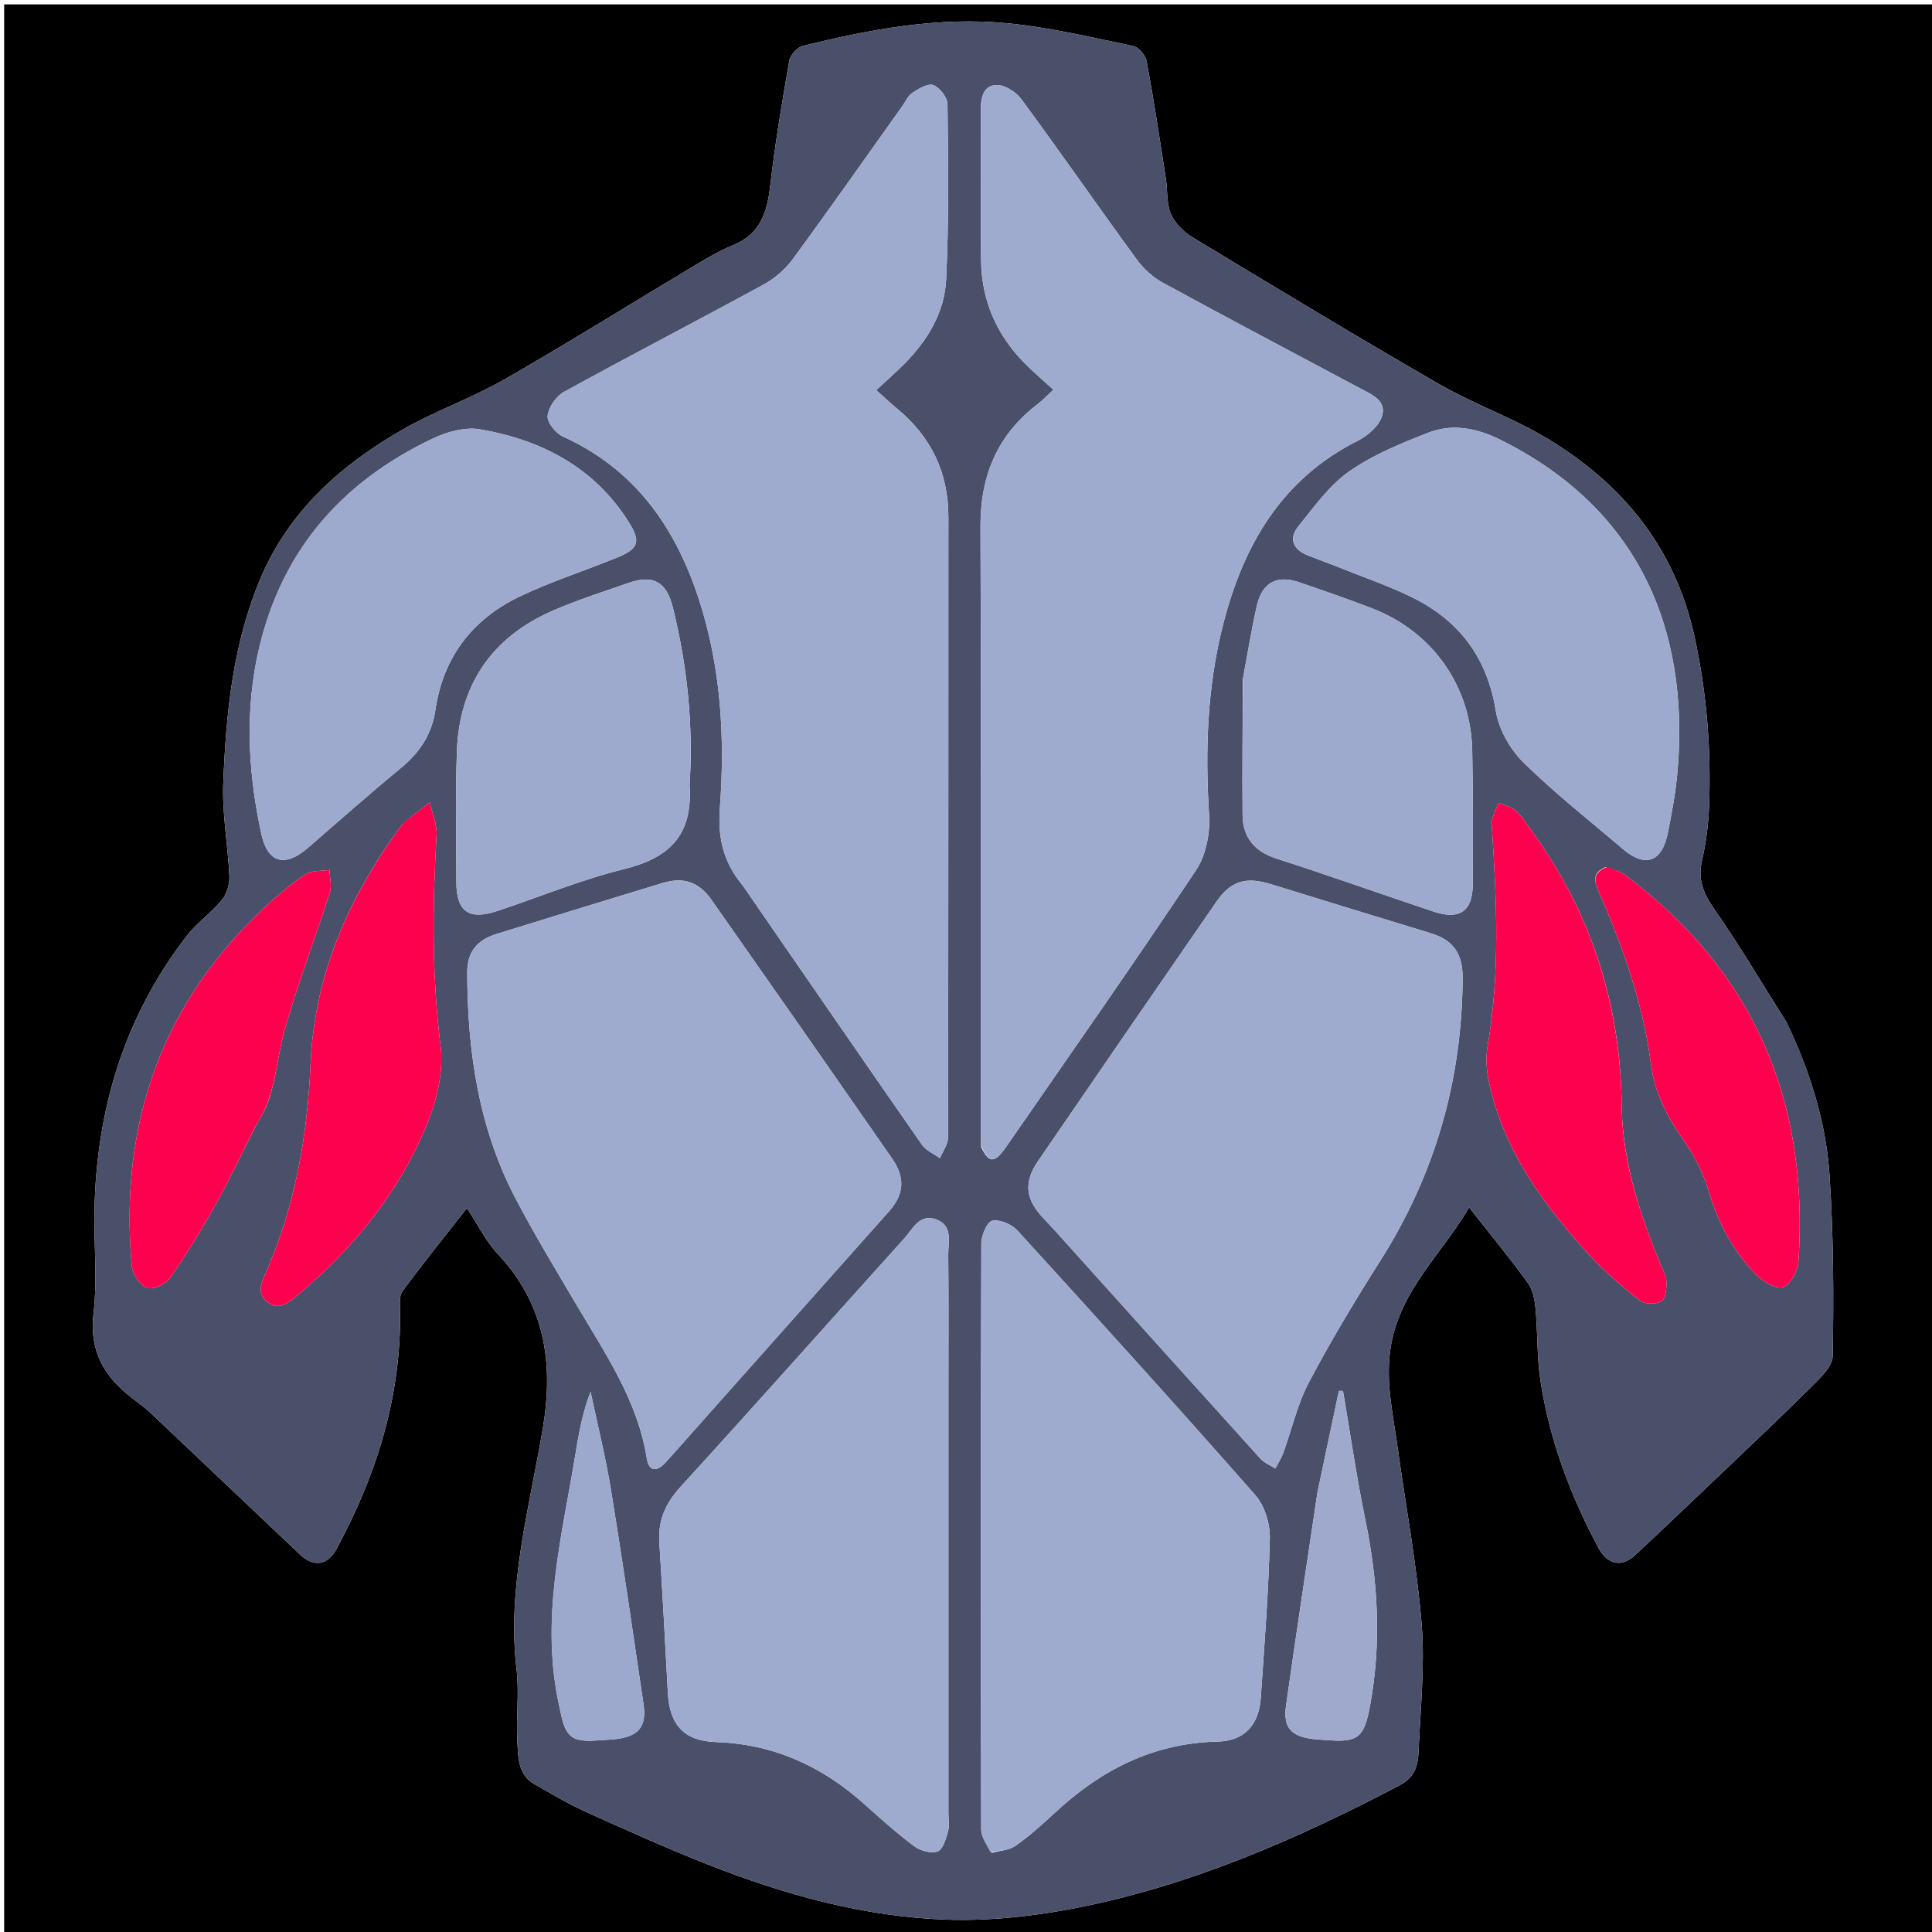
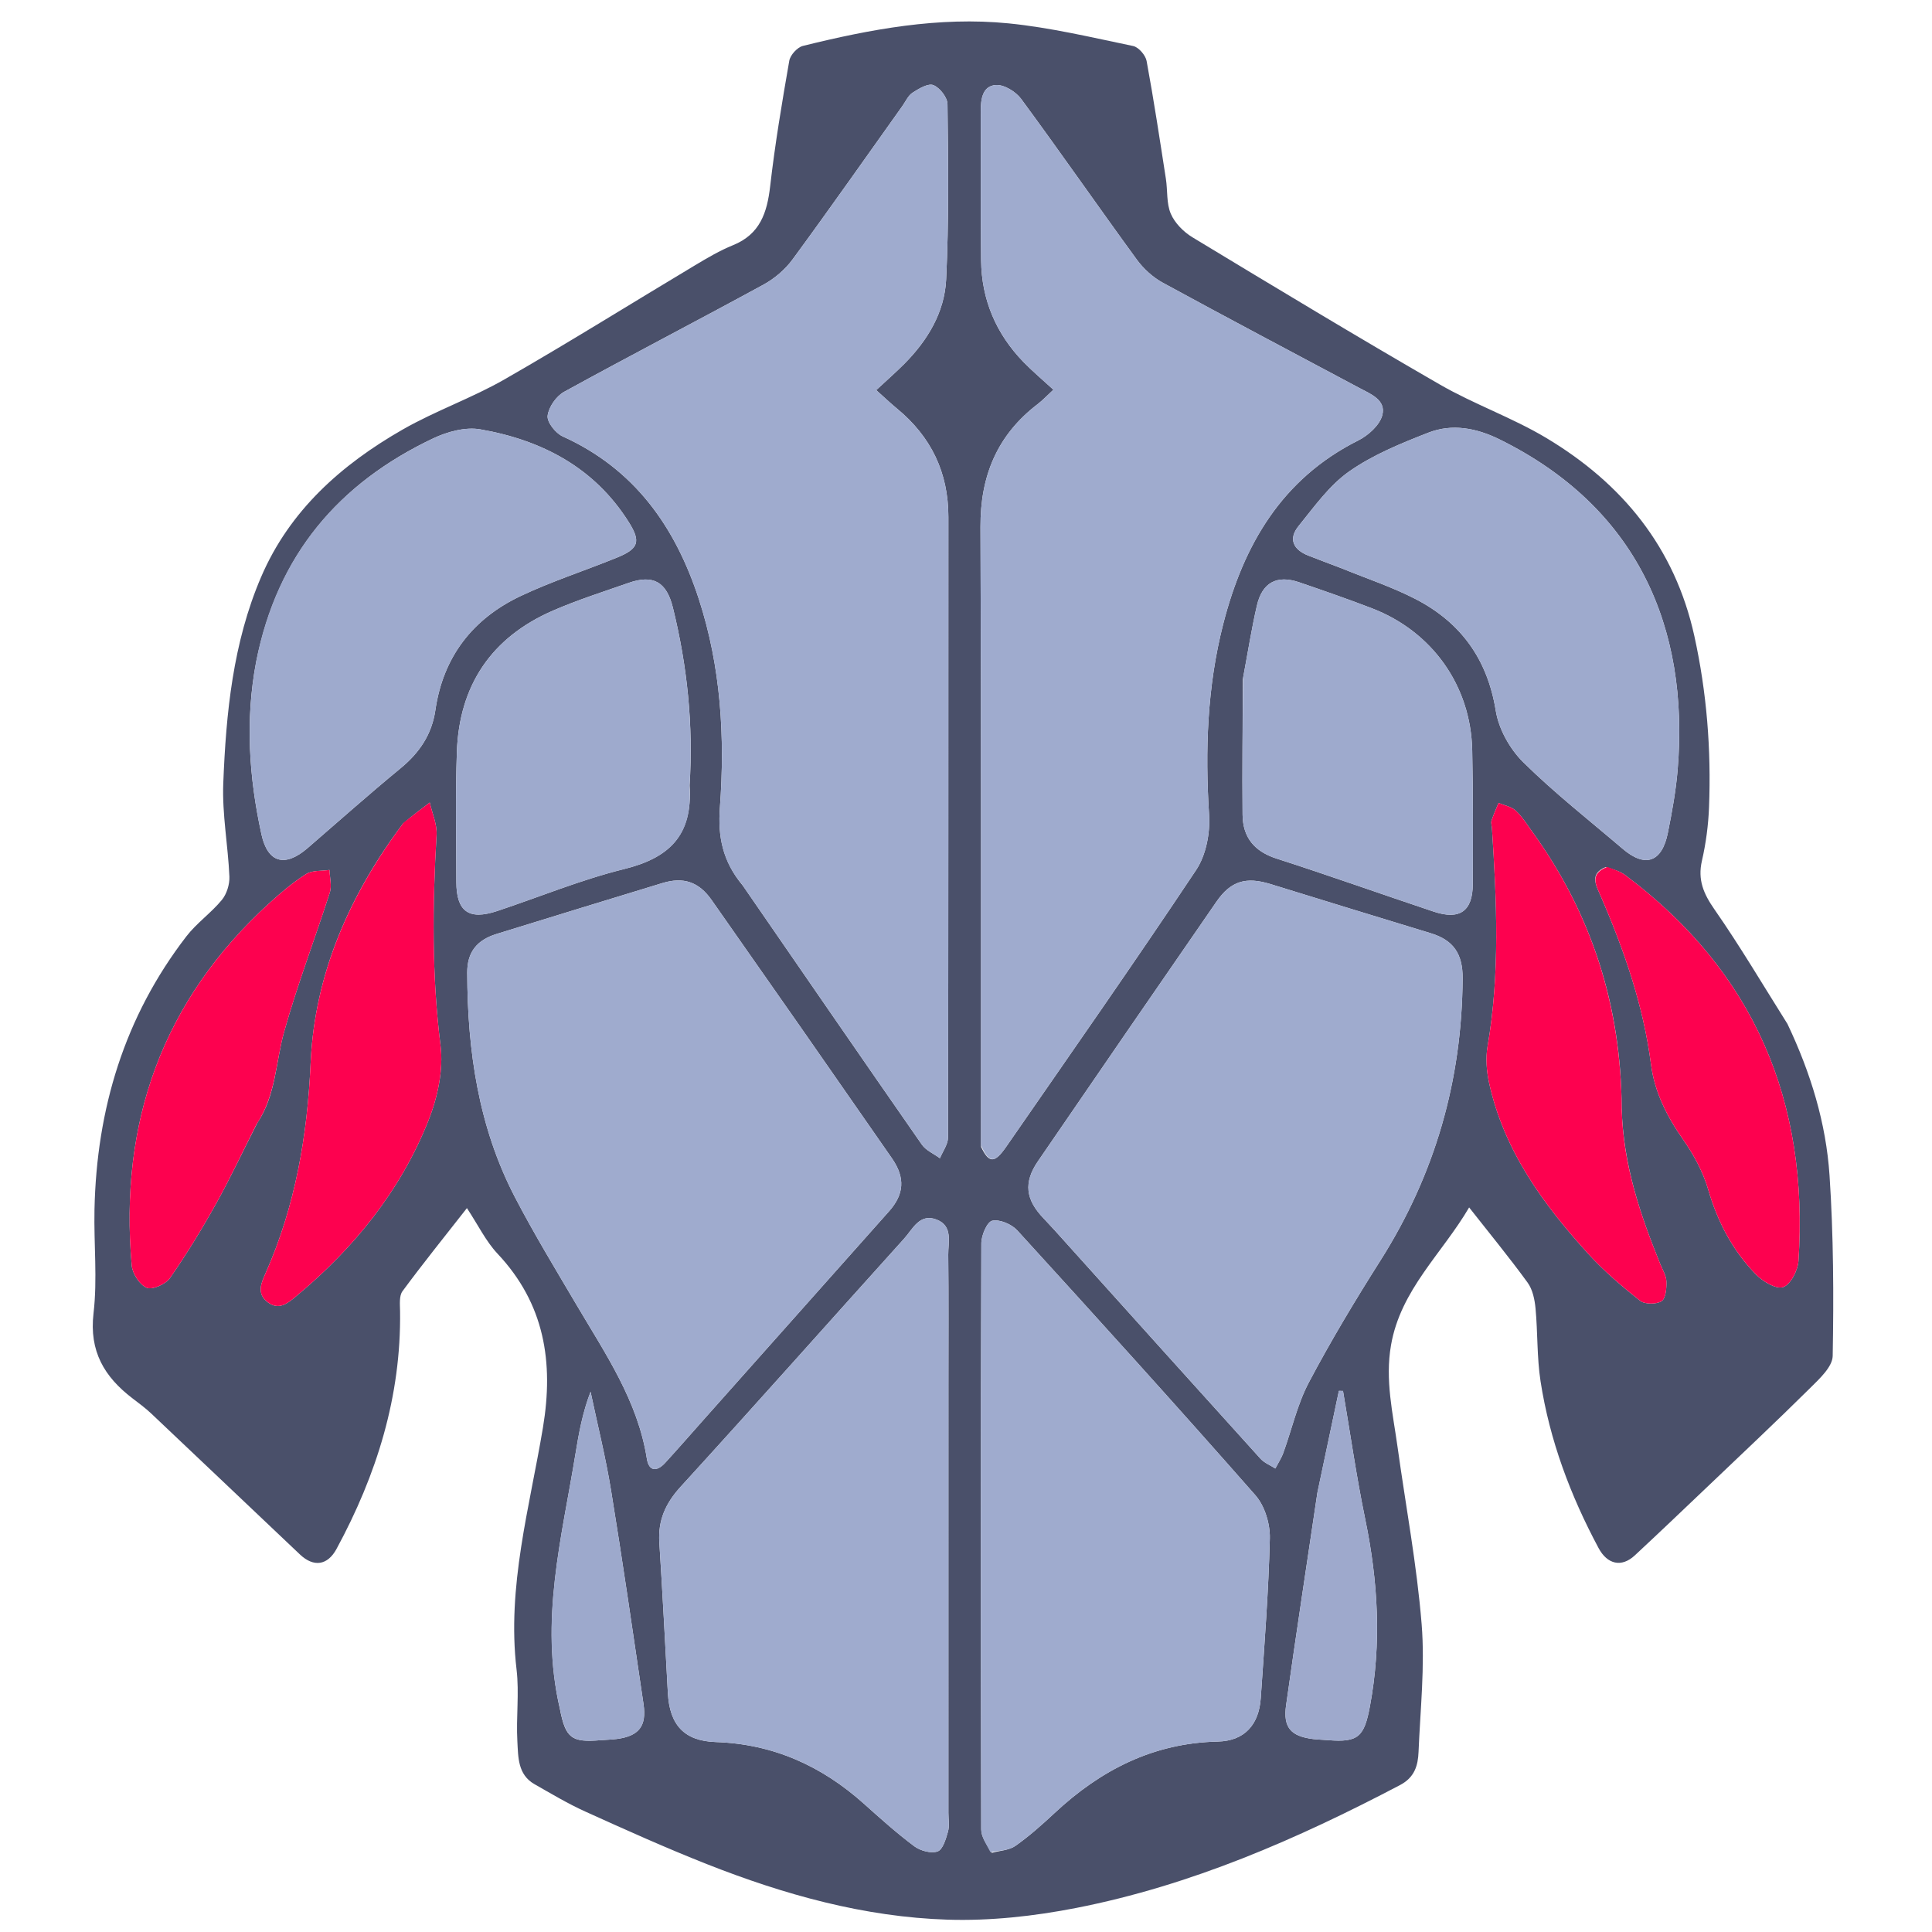
<svg xmlns="http://www.w3.org/2000/svg" version="1.1" id="Layer_1" x="0px" y="0px" width="100%" viewBox="0 0 512 512" enable-background="new 0 0 512 512" xml:space="preserve">
-   <path fill="#000000" opacity="1" stroke="none" d=" M513,198   C513,303.308 513,408.115 513,512.962   C342.401,512.962 171.801,512.962 1.101,512.962   C1.101,342.442 1.101,171.884 1.101,1.163   C171.667,1.163 342.333,1.163 513,1.163   C513,66.532 513,132.016 513,198  M473.508,271.025   C467.174,260.993 461.139,250.753 454.366,241.027   C451.466,236.862 449.859,233.181 451.03,228.098   C452.096,223.465 452.727,218.662 452.912,213.91   C453.505,198.634 452.316,183.508 449.012,168.518   C443.838,145.048 429.908,128.112 409.797,116.073   C400.786,110.678 390.67,107.149 381.56,101.897   C359.535,89.197 337.769,76.044 316.012,62.887   C313.657,61.462 311.334,59.116 310.275,56.649   C309.088,53.887 309.454,50.484 308.973,47.386   C307.354,36.963 305.779,26.53 303.863,16.161   C303.579,14.625 301.738,12.495 300.295,12.195   C289.34,9.921 278.379,7.299 267.279,6.193   C248.795,4.35 230.659,7.746 212.766,12.17   C211.29,12.535 209.432,14.588 209.167,16.104   C207.239,27.144 205.378,38.213 204.102,49.343   C203.297,56.368 201.425,62.077 194.256,64.978   C190.758,66.394 187.452,68.351 184.2,70.297   C167.378,80.365 150.751,90.769 133.747,100.516   C125.052,105.501 115.421,108.852 106.721,113.829   C90.47,123.127 76.756,135.286 69.196,152.91   C61.732,170.309 59.899,188.946 59.169,207.597   C58.848,215.792 60.435,224.049 60.792,232.293   C60.881,234.359 60.09,236.916 58.79,238.495   C55.946,241.951 52.114,244.614 49.393,248.146   C32.976,269.454 25.597,293.901 25.039,320.562   C24.847,329.724 25.843,338.991 24.786,348.033   C23.608,358.099 27.644,364.856 35.06,370.537   C36.764,371.842 38.51,373.118 40.067,374.588   C53.23,387.023 66.343,399.511 79.496,411.956   C83.127,415.392 86.81,414.857 89.175,410.493   C99.825,390.841 106.329,370.073 106.021,347.479   C105.997,345.689 105.743,343.43 106.666,342.179   C112.091,334.824 117.834,327.704 123.74,320.159   C126.728,324.684 128.764,328.955 131.852,332.237   C144.321,345.491 146.777,360.986 143.888,378.317   C140.351,399.54 134.292,420.498 136.895,442.459   C137.635,448.704 136.753,455.126 137.106,461.439   C137.34,465.598 137.174,470.281 141.644,472.824   C146.082,475.349 150.486,477.991 155.127,480.09   C165.781,484.91 176.457,489.72 187.33,494.011   C207.849,502.109 229.053,508.041 251.165,508.733   C262.47,509.087 274.04,507.809 285.169,505.632   C315.577,499.683 343.717,487.408 371.028,473.058   C374.873,471.037 375.781,467.905 375.928,464.292   C376.39,453.011 377.65,441.641 376.752,430.454   C375.489,414.724 372.539,399.131 370.367,383.471   C369.125,374.516 367.013,365.744 368.639,356.444   C371.21,341.736 382.169,332.227 389.335,319.982   C394.742,326.864 399.981,333.235 404.825,339.893   C406.159,341.726 406.709,344.38 406.93,346.721   C407.536,353.15 407.281,359.69 408.261,366.048   C410.672,381.682 416.18,396.324 423.638,410.255   C425.951,414.574 429.724,415.465 433.233,412.204   C439.544,406.337 445.783,400.392 452.02,394.446   C461.272,385.627 470.59,376.874 479.67,367.882   C482.155,365.42 485.632,362.235 485.684,359.327   C485.973,343.4 485.9,327.419 484.849,311.529   C483.93,297.644 479.86,284.328 473.508,271.025  z" />
+   <path fill="none" opacity="1" stroke="none" d=" M513,198   C513,303.308 513,408.115 513,512.962   C342.401,512.962 171.801,512.962 1.101,512.962   C1.101,342.442 1.101,171.884 1.101,1.163   C171.667,1.163 342.333,1.163 513,1.163   C513,66.532 513,132.016 513,198  M473.508,271.025   C467.174,260.993 461.139,250.753 454.366,241.027   C451.466,236.862 449.859,233.181 451.03,228.098   C452.096,223.465 452.727,218.662 452.912,213.91   C453.505,198.634 452.316,183.508 449.012,168.518   C443.838,145.048 429.908,128.112 409.797,116.073   C400.786,110.678 390.67,107.149 381.56,101.897   C359.535,89.197 337.769,76.044 316.012,62.887   C313.657,61.462 311.334,59.116 310.275,56.649   C309.088,53.887 309.454,50.484 308.973,47.386   C307.354,36.963 305.779,26.53 303.863,16.161   C303.579,14.625 301.738,12.495 300.295,12.195   C289.34,9.921 278.379,7.299 267.279,6.193   C248.795,4.35 230.659,7.746 212.766,12.17   C211.29,12.535 209.432,14.588 209.167,16.104   C207.239,27.144 205.378,38.213 204.102,49.343   C203.297,56.368 201.425,62.077 194.256,64.978   C190.758,66.394 187.452,68.351 184.2,70.297   C167.378,80.365 150.751,90.769 133.747,100.516   C125.052,105.501 115.421,108.852 106.721,113.829   C90.47,123.127 76.756,135.286 69.196,152.91   C61.732,170.309 59.899,188.946 59.169,207.597   C58.848,215.792 60.435,224.049 60.792,232.293   C60.881,234.359 60.09,236.916 58.79,238.495   C55.946,241.951 52.114,244.614 49.393,248.146   C32.976,269.454 25.597,293.901 25.039,320.562   C24.847,329.724 25.843,338.991 24.786,348.033   C23.608,358.099 27.644,364.856 35.06,370.537   C36.764,371.842 38.51,373.118 40.067,374.588   C53.23,387.023 66.343,399.511 79.496,411.956   C83.127,415.392 86.81,414.857 89.175,410.493   C99.825,390.841 106.329,370.073 106.021,347.479   C105.997,345.689 105.743,343.43 106.666,342.179   C112.091,334.824 117.834,327.704 123.74,320.159   C126.728,324.684 128.764,328.955 131.852,332.237   C144.321,345.491 146.777,360.986 143.888,378.317   C140.351,399.54 134.292,420.498 136.895,442.459   C137.635,448.704 136.753,455.126 137.106,461.439   C137.34,465.598 137.174,470.281 141.644,472.824   C146.082,475.349 150.486,477.991 155.127,480.09   C165.781,484.91 176.457,489.72 187.33,494.011   C207.849,502.109 229.053,508.041 251.165,508.733   C262.47,509.087 274.04,507.809 285.169,505.632   C315.577,499.683 343.717,487.408 371.028,473.058   C374.873,471.037 375.781,467.905 375.928,464.292   C376.39,453.011 377.65,441.641 376.752,430.454   C375.489,414.724 372.539,399.131 370.367,383.471   C369.125,374.516 367.013,365.744 368.639,356.444   C371.21,341.736 382.169,332.227 389.335,319.982   C394.742,326.864 399.981,333.235 404.825,339.893   C406.159,341.726 406.709,344.38 406.93,346.721   C407.536,353.15 407.281,359.69 408.261,366.048   C410.672,381.682 416.18,396.324 423.638,410.255   C425.951,414.574 429.724,415.465 433.233,412.204   C439.544,406.337 445.783,400.392 452.02,394.446   C461.272,385.627 470.59,376.874 479.67,367.882   C482.155,365.42 485.632,362.235 485.684,359.327   C485.973,343.4 485.9,327.419 484.849,311.529   C483.93,297.644 479.86,284.328 473.508,271.025  z" />
  <path fill="#4A506A" opacity="1" stroke="none" d=" M473.696,271.354   C479.86,284.328 483.93,297.644 484.849,311.529   C485.9,327.419 485.973,343.4 485.684,359.327   C485.632,362.235 482.155,365.42 479.67,367.882   C470.59,376.874 461.272,385.627 452.02,394.446   C445.783,400.392 439.544,406.337 433.233,412.204   C429.724,415.465 425.951,414.574 423.638,410.255   C416.18,396.324 410.672,381.682 408.261,366.048   C407.281,359.69 407.536,353.15 406.93,346.721   C406.709,344.38 406.159,341.726 404.825,339.893   C399.981,333.235 394.742,326.864 389.335,319.982   C382.169,332.227 371.21,341.736 368.639,356.444   C367.013,365.744 369.125,374.516 370.367,383.471   C372.539,399.131 375.489,414.724 376.752,430.454   C377.65,441.641 376.39,453.011 375.928,464.292   C375.781,467.905 374.873,471.037 371.028,473.058   C343.717,487.408 315.577,499.683 285.169,505.632   C274.04,507.809 262.47,509.087 251.165,508.733   C229.053,508.041 207.849,502.109 187.33,494.011   C176.457,489.72 165.781,484.91 155.127,480.09   C150.486,477.991 146.082,475.349 141.644,472.824   C137.174,470.281 137.34,465.598 137.106,461.439   C136.753,455.126 137.635,448.704 136.895,442.459   C134.292,420.498 140.351,399.54 143.888,378.317   C146.777,360.986 144.321,345.491 131.852,332.237   C128.764,328.955 126.728,324.684 123.74,320.159   C117.834,327.704 112.091,334.824 106.666,342.179   C105.743,343.43 105.997,345.689 106.021,347.479   C106.329,370.073 99.825,390.841 89.175,410.493   C86.81,414.857 83.127,415.392 79.496,411.956   C66.343,399.511 53.23,387.023 40.067,374.588   C38.51,373.118 36.764,371.842 35.06,370.537   C27.644,364.856 23.608,358.099 24.786,348.033   C25.843,338.991 24.847,329.724 25.039,320.562   C25.597,293.901 32.976,269.454 49.393,248.146   C52.114,244.614 55.946,241.951 58.79,238.495   C60.09,236.916 60.881,234.359 60.792,232.293   C60.435,224.049 58.848,215.792 59.169,207.597   C59.899,188.946 61.732,170.309 69.196,152.91   C76.756,135.286 90.47,123.127 106.721,113.829   C115.421,108.852 125.052,105.501 133.747,100.516   C150.751,90.769 167.378,80.365 184.2,70.297   C187.452,68.351 190.758,66.394 194.256,64.978   C201.425,62.077 203.297,56.368 204.102,49.343   C205.378,38.213 207.239,27.144 209.167,16.104   C209.432,14.588 211.29,12.535 212.766,12.17   C230.659,7.746 248.795,4.35 267.279,6.193   C278.379,7.299 289.34,9.921 300.295,12.195   C301.738,12.495 303.579,14.625 303.863,16.161   C305.779,26.53 307.354,36.963 308.973,47.386   C309.454,50.484 309.088,53.887 310.275,56.649   C311.334,59.116 313.657,61.462 316.012,62.887   C337.769,76.044 359.535,89.197 381.56,101.897   C390.67,107.149 400.786,110.678 409.797,116.073   C429.908,128.112 443.838,145.048 449.012,168.518   C452.316,183.508 453.505,198.634 452.912,213.91   C452.727,218.662 452.096,223.465 451.03,228.098   C449.859,233.181 451.466,236.862 454.366,241.027   C461.139,250.753 467.174,260.993 473.696,271.354  M259.988,303.928   C262.114,308.318 263.559,308.374 266.678,303.868   C283.548,279.492 300.568,255.215 316.997,230.546   C319.613,226.618 320.727,220.794 320.422,215.98   C319.338,198.889 319.908,181.993 324.161,165.39   C329.528,144.437 339.662,126.891 359.946,116.727   C362.597,115.398 365.612,112.7 366.315,110.065   C367.407,105.971 363.209,104.397 360.128,102.753   C342.795,93.504 325.413,84.344 308.169,74.933   C305.519,73.486 303.038,71.228 301.253,68.781   C290.949,54.653 280.981,40.279 270.609,26.203   C269.191,24.278 266.064,22.368 263.884,22.531   C260.353,22.794 259.897,26.301 259.913,29.525   C259.981,42.683 259.855,55.844 260.003,69.001   C260.121,79.453 263.983,88.482 271.266,95.974   C273.687,98.465 276.366,100.705 279.166,103.279   C277.44,104.869 276.31,106.088 275.008,107.082   C264.259,115.292 259.778,126.126 259.837,139.631   C260.075,194.099 259.946,248.568 259.988,303.928  M196.835,234.664   C212.631,257.565 228.396,280.488 244.294,303.319   C245.384,304.884 247.469,305.756 249.092,306.95   C249.837,305.117 251.231,303.285 251.235,301.45   C251.347,246.632 251.305,191.812 251.33,136.993   C251.335,125.212 246.74,115.702 237.682,108.255   C235.948,106.829 234.323,105.272 232.209,103.382   C235.027,100.759 237.403,98.683 239.624,96.454   C245.815,90.237 250.318,82.77 250.738,74.075   C251.486,58.615 251.272,43.101 251.095,27.613   C251.075,25.829 249.066,23.245 247.365,22.561   C245.984,22.006 243.514,23.488 241.843,24.559   C240.666,25.313 240.006,26.883 239.136,28.104   C229.467,41.67 219.906,55.316 210.045,68.742   C208.067,71.435 205.25,73.84 202.31,75.444   C184.766,85.014 167.016,94.207 149.504,103.834   C147.414,104.983 145.396,107.882 145.124,110.18   C144.924,111.871 147.226,114.799 149.104,115.648   C168.115,124.237 178.934,139.546 185.186,158.72   C191.065,176.75 192.162,195.334 190.779,214.056   C190.218,221.646 191.478,228.257 196.835,234.664  M279.475,326.014   C280.702,327.376 281.93,328.737 283.156,330.099   C300.099,348.929 317.026,367.774 334.025,386.554   C335.051,387.688 336.647,388.306 337.977,389.164   C338.689,387.792 339.562,386.479 340.085,385.039   C342.351,378.8 343.802,372.147 346.868,366.342   C352.695,355.309 359.153,344.581 365.836,334.036   C380.333,311.164 387.446,286.247 387.612,259.245   C387.653,252.74 385.139,249.136 379.189,247.323   C365.018,243.007 350.857,238.661 336.703,234.29   C330.218,232.287 326.186,233.441 322.382,238.948   C306.566,261.842 290.793,284.768 275.074,307.73   C271.194,313.398 271.769,317.911 276.606,322.929   C277.415,323.769 278.205,324.627 279.475,326.014  M187.065,375.565   C203.235,357.389 219.4,339.208 235.579,321.039   C239.577,316.548 239.994,312.182 236.367,306.957   C220.5,284.099 204.572,261.284 188.583,238.511   C185.159,233.634 181.072,232.341 175.504,234.033   C160.855,238.486 146.221,242.99 131.592,247.509   C126.359,249.126 123.804,252.337 123.82,257.785   C123.881,278.507 126.794,298.704 136.49,317.323   C141.561,327.061 147.282,336.467 152.865,345.931   C160.472,358.826 169.018,371.249 171.419,386.548   C171.961,390.004 174.097,390.058 176.283,387.664   C179.767,383.85 183.164,379.957 187.065,375.565  M262.848,491.019   C264.96,490.435 267.425,490.353 269.112,489.165   C272.771,486.587 276.153,483.572 279.435,480.508   C291.658,469.098 305.582,461.915 322.732,461.532   C329.814,461.373 333.635,457.052 334.114,450.026   C335.075,435.91 336.183,421.79 336.52,407.655   C336.61,403.842 335.168,399.072 332.699,396.263   C311.926,372.633 290.799,349.314 269.596,326.068   C268.097,324.423 264.937,323.082 262.956,323.505   C261.588,323.797 260.071,327.37 260.064,329.482   C259.905,381.262 259.917,433.044 260.031,484.825   C260.035,486.764 261.376,488.7 262.848,491.019  M251.339,366.5   C251.338,355.171 251.411,343.841 251.293,332.514   C251.258,329.185 252.565,324.982 248.342,323.252   C243.741,321.368 241.909,325.692 239.601,328.25   C219.846,350.14 200.285,372.207 180.4,393.977   C176.382,398.375 174.351,402.88 174.728,408.76   C175.578,422.058 176.263,435.367 176.99,448.673   C177.449,457.076 181.271,461.38 189.676,461.661   C204.895,462.17 217.735,467.973 228.933,477.995   C233.276,481.883 237.629,485.793 242.29,489.275   C243.897,490.475 246.753,491.254 248.481,490.645   C249.861,490.159 250.671,487.353 251.219,485.43   C251.659,483.887 251.337,482.123 251.337,480.457   C251.339,442.805 251.339,405.152 251.339,366.5  M67.868,175.495   C64.96,190.807 65.984,206.011 69.289,221.114   C70.944,228.675 75.498,229.95 81.511,224.761   C89.705,217.688 97.789,210.482 106.147,203.608   C111.15,199.493 114.44,194.651 115.381,188.185   C117.442,174.02 125.316,163.937 138.028,157.929   C146.278,154.031 155.034,151.218 163.503,147.768   C169.229,145.436 169.894,143.559 166.656,138.405   C157.529,123.875 143.58,116.63 127.279,113.782   C123.346,113.095 118.536,114.404 114.787,116.182   C89.784,128.039 73.47,147.059 67.868,175.495  M355.793,150.703   C362.255,153.355 368.946,155.561 375.13,158.752   C387.114,164.938 394.185,174.666 396.396,188.358   C397.181,193.222 400.136,198.506 403.677,202.001   C411.959,210.173 421.18,217.395 430.051,224.966   C435.996,230.039 440.424,228.536 441.995,220.733   C443.11,215.19 444.132,209.587 444.597,203.961   C447.735,166.038 433.699,134.337 397.378,116.436   C391.267,113.425 384.826,112.203 378.514,114.669   C371.268,117.5 363.849,120.518 357.546,124.939   C352.269,128.64 348.28,134.307 344.121,139.428   C341.379,142.803 342.707,145.651 346.669,147.215   C349.455,148.315 352.266,149.351 355.793,150.703  M182.751,208.097   C183.774,192.172 182.135,176.49 178.324,161.027   C176.633,154.165 173.074,152.203 166.599,154.472   C159.845,156.84 152.991,159.007 146.443,161.864   C130.219,168.942 121.699,181.619 121.075,199.251   C120.669,210.732 120.928,222.238 120.938,233.733   C120.945,241.552 124.237,243.929 131.72,241.443   C142.935,237.716 153.933,233.143 165.366,230.318   C177.084,227.422 183.648,221.614 182.751,208.097  M329.365,180   C329.327,191.964 329.185,203.929 329.297,215.892   C329.353,221.884 332.378,225.628 338.31,227.536   C352.252,232.021 366.051,236.949 379.944,241.589   C386.849,243.895 390.277,241.469 390.301,234.299   C390.34,222.472 390.399,210.641 390.15,198.818   C389.79,181.732 379.549,167.338 363.554,161.197   C357.184,158.751 350.731,156.516 344.274,154.306   C338.412,152.299 334.509,154.354 333.091,160.488   C331.669,166.645 330.691,172.904 329.365,180  M429.763,293.565   C429.611,266.617 421.831,242.141 405.981,220.29   C404.614,218.405 403.36,216.36 401.665,214.817   C400.5,213.757 398.662,213.439 397.125,212.789   C396.49,214.358 395.781,215.903 395.26,217.51   C395.071,218.094 395.341,218.823 395.384,219.488   C396.634,238.771 397.544,258.031 394.224,277.245   C393.673,280.432 393.956,283.949 394.661,287.136   C398.6,304.958 408.971,319.169 420.943,332.317   C425.065,336.845 429.793,340.879 434.604,344.683   C435.866,345.681 438.919,345.695 440.322,344.825   C441.442,344.131 441.675,341.396 441.615,339.59   C441.563,338.017 440.582,336.463 439.958,334.922   C434.702,321.919 430.154,308.741 429.763,293.565  M106.771,218.29   C92.654,237.115 83.367,258.119 82.32,281.656   C81.455,301.085 78.243,319.633 70.387,337.391   C69.244,339.976 67.923,342.802 70.92,345.082   C73.911,347.358 76.26,345.37 78.456,343.545   C93.819,330.775 106.146,315.557 113.543,296.947   C115.978,290.818 117.549,283.509 116.746,277.087   C114.414,258.445 114.602,239.9 115.694,221.252   C115.858,218.44 114.531,215.541 113.893,212.682   C111.66,214.36 109.426,216.038 106.771,218.29  M68.189,297.588   C73.129,290.263 73.039,281.498 75.309,273.401   C78.797,260.955 83.461,248.843 87.412,236.52   C87.988,234.724 87.377,232.547 87.316,230.547   C85.221,230.869 82.752,230.597 81.11,231.636   C77.619,233.844 74.414,236.573 71.345,239.368   C42.989,265.193 31.571,297.533 34.906,335.357   C35.098,337.532 37.031,340.521 38.903,341.278   C40.422,341.892 43.921,340.314 45.061,338.677   C49.483,332.326 53.533,325.685 57.303,318.919   C61.068,312.164 64.334,305.131 68.189,297.588  M425.536,229.79   C421.206,231.528 422.925,234.544 424.101,237.248   C430.367,251.654 435.493,266.389 437.528,282.059   C438.497,289.517 441.773,295.901 446.066,302.033   C448.883,306.056 451.348,310.619 452.709,315.306   C455.19,323.848 459.171,331.4 465.294,337.695   C467.123,339.575 470.65,341.715 472.54,341.099   C474.494,340.462 476.449,336.689 476.615,334.169   C479.399,292.025 464.958,257.483 430.707,231.92   C429.418,230.959 427.804,230.433 425.536,229.79  M148.386,452.924   C149.881,460.612 151.448,461.816 159.11,461.177   C160.602,461.052 162.107,461.031 163.589,460.829   C169.325,460.046 171.397,457.426 170.54,451.628   C167.744,432.711 165.007,413.784 161.928,394.913   C160.5,386.156 158.337,377.52 156.506,368.829   C154.37,374.398 153.386,379.875 152.492,385.367   C148.895,407.468 142.943,429.423 148.386,452.924  M349.108,395.662   C346.332,414.405 343.471,433.135 340.83,451.897   C339.997,457.812 342.077,460.127 347.975,460.863   C349.293,461.027 350.63,461.047 351.956,461.158   C360.03,461.832 361.554,460.186 363.052,452.146   C366.153,435.5 365.206,419.094 361.8,402.617   C359.473,391.358 357.849,379.954 355.911,368.615   C355.548,368.609 355.184,368.603 354.82,368.597   C352.965,377.339 351.11,386.081 349.108,395.662  z" />
  <path fill="#9FABCE" opacity="1" stroke="none" d=" M259.97,303.483   C259.946,248.568 260.075,194.099 259.837,139.631   C259.778,126.126 264.259,115.292 275.008,107.082   C276.31,106.088 277.44,104.869 279.166,103.279   C276.366,100.705 273.687,98.465 271.266,95.974   C263.983,88.482 260.121,79.453 260.003,69.001   C259.855,55.844 259.981,42.683 259.913,29.525   C259.897,26.301 260.353,22.794 263.884,22.531   C266.064,22.368 269.191,24.278 270.609,26.203   C280.981,40.279 290.949,54.653 301.253,68.781   C303.038,71.228 305.519,73.486 308.169,74.933   C325.413,84.344 342.795,93.504 360.128,102.753   C363.209,104.397 367.407,105.971 366.315,110.065   C365.612,112.7 362.597,115.398 359.946,116.727   C339.662,126.891 329.528,144.437 324.161,165.39   C319.908,181.993 319.338,198.889 320.422,215.98   C320.727,220.794 319.613,226.618 316.997,230.546   C300.568,255.215 283.548,279.492 266.678,303.868   C263.559,308.374 262.114,308.318 259.97,303.483  z" />
  <path fill="#9FABCE" opacity="1" stroke="none" d=" M196.624,234.368   C191.478,228.257 190.218,221.646 190.779,214.056   C192.162,195.334 191.065,176.75 185.186,158.72   C178.934,139.546 168.115,124.237 149.104,115.648   C147.226,114.799 144.924,111.871 145.124,110.18   C145.396,107.882 147.414,104.983 149.504,103.834   C167.016,94.207 184.766,85.014 202.31,75.444   C205.25,73.84 208.067,71.435 210.045,68.742   C219.906,55.316 229.467,41.67 239.136,28.104   C240.006,26.883 240.666,25.313 241.843,24.559   C243.514,23.488 245.984,22.006 247.365,22.561   C249.066,23.245 251.075,25.829 251.095,27.613   C251.272,43.101 251.486,58.615 250.738,74.075   C250.318,82.77 245.815,90.237 239.624,96.454   C237.403,98.683 235.027,100.759 232.209,103.382   C234.323,105.272 235.948,106.829 237.682,108.255   C246.74,115.702 251.335,125.212 251.33,136.993   C251.305,191.812 251.347,246.632 251.235,301.45   C251.231,303.285 249.837,305.117 249.092,306.95   C247.469,305.756 245.384,304.884 244.294,303.319   C228.396,280.488 212.631,257.565 196.624,234.368  z" />
  <path fill="#9FABCE" opacity="1" stroke="none" d=" M279.239,325.746   C278.205,324.627 277.415,323.769 276.606,322.929   C271.769,317.911 271.194,313.398 275.074,307.73   C290.793,284.768 306.566,261.842 322.382,238.948   C326.186,233.441 330.218,232.287 336.703,234.29   C350.857,238.661 365.018,243.007 379.189,247.323   C385.139,249.136 387.653,252.74 387.612,259.245   C387.446,286.247 380.333,311.164 365.836,334.036   C359.153,344.581 352.695,355.309 346.868,366.342   C343.802,372.147 342.351,378.8 340.085,385.039   C339.562,386.479 338.689,387.792 337.977,389.164   C336.647,388.306 335.051,387.688 334.025,386.554   C317.026,367.774 300.099,348.929 283.156,330.099   C281.93,328.737 280.702,327.376 279.239,325.746  z" />
  <path fill="#9FABCE" opacity="1" stroke="none" d=" M186.831,375.831   C183.164,379.957 179.767,383.85 176.283,387.664   C174.097,390.058 171.961,390.004 171.419,386.548   C169.018,371.249 160.472,358.826 152.865,345.931   C147.282,336.467 141.561,327.061 136.49,317.323   C126.794,298.704 123.881,278.507 123.82,257.785   C123.804,252.337 126.359,249.126 131.592,247.509   C146.221,242.99 160.855,238.486 175.504,234.033   C181.072,232.341 185.159,233.634 188.583,238.511   C204.572,261.284 220.5,284.099 236.367,306.957   C239.994,312.182 239.577,316.548 235.579,321.039   C219.4,339.208 203.235,357.389 186.831,375.831  z" />
  <path fill="#9FABCE" opacity="1" stroke="none" d=" M262.471,490.828   C261.376,488.7 260.035,486.764 260.031,484.825   C259.917,433.044 259.905,381.262 260.064,329.482   C260.071,327.37 261.588,323.797 262.956,323.505   C264.937,323.082 268.097,324.423 269.596,326.068   C290.799,349.314 311.926,372.633 332.699,396.263   C335.168,399.072 336.61,403.842 336.52,407.655   C336.183,421.79 335.075,435.91 334.114,450.026   C333.635,457.052 329.814,461.373 322.732,461.532   C305.582,461.915 291.658,469.098 279.435,480.508   C276.153,483.572 272.771,486.587 269.112,489.165   C267.425,490.353 264.96,490.435 262.471,490.828  z" />
  <path fill="#9FABCE" opacity="1" stroke="none" d=" M251.339,367   C251.339,405.152 251.339,442.805 251.337,480.457   C251.337,482.123 251.659,483.887 251.219,485.43   C250.671,487.353 249.861,490.159 248.481,490.645   C246.753,491.254 243.897,490.475 242.29,489.275   C237.629,485.793 233.276,481.883 228.933,477.995   C217.735,467.973 204.895,462.17 189.676,461.661   C181.271,461.38 177.449,457.076 176.99,448.673   C176.263,435.367 175.578,422.058 174.728,408.76   C174.351,402.88 176.382,398.375 180.4,393.977   C200.285,372.207 219.846,350.14 239.601,328.25   C241.909,325.692 243.741,321.368 248.342,323.252   C252.565,324.982 251.258,329.185 251.293,332.514   C251.411,343.841 251.338,355.171 251.339,367  z" />
  <path fill="#9EAACD" opacity="1" stroke="none" d=" M67.93,175.071   C73.47,147.059 89.784,128.039 114.787,116.182   C118.536,114.404 123.346,113.095 127.279,113.782   C143.58,116.63 157.529,123.875 166.656,138.405   C169.894,143.559 169.229,145.436 163.503,147.768   C155.034,151.218 146.278,154.031 138.028,157.929   C125.316,163.937 117.442,174.02 115.381,188.185   C114.44,194.651 111.15,199.493 106.147,203.608   C97.789,210.482 89.705,217.688 81.511,224.761   C75.498,229.95 70.944,228.675 69.289,221.114   C65.984,206.011 64.96,190.807 67.93,175.071  z" />
  <path fill="#9EAACD" opacity="1" stroke="none" d=" M355.43,150.559   C352.266,149.351 349.455,148.315 346.669,147.215   C342.707,145.651 341.379,142.803 344.121,139.428   C348.28,134.307 352.269,128.64 357.546,124.939   C363.849,120.518 371.268,117.5 378.514,114.669   C384.826,112.203 391.267,113.425 397.378,116.436   C433.699,134.337 447.735,166.038 444.597,203.961   C444.132,209.587 443.11,215.19 441.995,220.733   C440.424,228.536 435.996,230.039 430.051,224.966   C421.18,217.395 411.959,210.173 403.677,202.001   C400.136,198.506 397.181,193.222 396.396,188.358   C394.185,174.666 387.114,164.938 375.13,158.752   C368.946,155.561 362.255,153.355 355.43,150.559  z" />
  <path fill="#9EAACD" opacity="1" stroke="none" d=" M182.713,208.559   C183.648,221.614 177.084,227.422 165.366,230.318   C153.933,233.143 142.935,237.716 131.72,241.443   C124.237,243.929 120.945,241.552 120.938,233.733   C120.928,222.238 120.669,210.732 121.075,199.251   C121.699,181.619 130.219,168.942 146.443,161.864   C152.991,159.007 159.845,156.84 166.599,154.472   C173.074,152.203 176.633,154.165 178.324,161.027   C182.135,176.49 183.774,192.172 182.713,208.559  z" />
  <path fill="#9EAACD" opacity="1" stroke="none" d=" M329.441,179.559   C330.691,172.904 331.669,166.645 333.091,160.488   C334.509,154.354 338.412,152.299 344.274,154.306   C350.731,156.516 357.184,158.751 363.554,161.197   C379.549,167.338 389.79,181.732 390.15,198.818   C390.399,210.641 390.34,222.472 390.301,234.299   C390.277,241.469 386.849,243.895 379.944,241.589   C366.051,236.949 352.252,232.021 338.31,227.536   C332.378,225.628 329.353,221.884 329.297,215.892   C329.185,203.929 329.327,191.964 329.441,179.559  z" />
  <path fill="#FD014F" opacity="1" stroke="none" d=" M429.776,294.037   C430.154,308.741 434.702,321.919 439.958,334.922   C440.582,336.463 441.563,338.017 441.615,339.59   C441.675,341.396 441.442,344.131 440.322,344.825   C438.919,345.695 435.866,345.681 434.604,344.683   C429.793,340.879 425.065,336.845 420.943,332.317   C408.971,319.169 398.6,304.958 394.661,287.136   C393.956,283.949 393.673,280.432 394.224,277.245   C397.544,258.031 396.634,238.771 395.384,219.488   C395.341,218.823 395.071,218.094 395.26,217.51   C395.781,215.903 396.49,214.358 397.125,212.789   C398.662,213.439 400.5,213.757 401.665,214.817   C403.36,216.36 404.614,218.405 405.981,220.29   C421.831,242.141 429.611,266.617 429.776,294.037  z" />
  <path fill="#FD014F" opacity="1" stroke="none" d=" M106.981,218.003   C109.426,216.038 111.66,214.36 113.893,212.682   C114.531,215.541 115.858,218.44 115.694,221.252   C114.602,239.9 114.414,258.445 116.746,277.087   C117.549,283.509 115.978,290.818 113.543,296.947   C106.146,315.557 93.819,330.775 78.456,343.545   C76.26,345.37 73.911,347.358 70.92,345.082   C67.923,342.802 69.244,339.976 70.387,337.391   C78.243,319.633 81.455,301.085 82.32,281.656   C83.367,258.119 92.654,237.115 106.981,218.003  z" />
  <path fill="#FD014F" opacity="1" stroke="none" d=" M68.003,297.904   C64.334,305.131 61.068,312.164 57.303,318.919   C53.533,325.685 49.483,332.326 45.061,338.677   C43.921,340.314 40.422,341.892 38.903,341.278   C37.031,340.521 35.098,337.532 34.906,335.357   C31.571,297.533 42.989,265.193 71.345,239.368   C74.414,236.573 77.619,233.844 81.11,231.636   C82.752,230.597 85.221,230.869 87.316,230.547   C87.377,232.547 87.988,234.724 87.412,236.52   C83.461,248.843 78.797,260.955 75.309,273.401   C73.039,281.498 73.129,290.263 68.003,297.904  z" />
  <path fill="#FD014F" opacity="1" stroke="none" d=" M425.939,229.747   C427.804,230.433 429.418,230.959 430.707,231.92   C464.958,257.483 479.399,292.025 476.615,334.169   C476.449,336.689 474.494,340.462 472.54,341.099   C470.65,341.715 467.123,339.575 465.294,337.695   C459.171,331.4 455.19,323.848 452.709,315.306   C451.348,310.619 448.883,306.056 446.066,302.033   C441.773,295.901 438.497,289.517 437.528,282.059   C435.493,266.389 430.367,251.654 424.101,237.248   C422.925,234.544 421.206,231.528 425.939,229.747  z" />
  <path fill="#9DA9CC" opacity="1" stroke="none" d=" M148.315,452.508   C142.943,429.423 148.895,407.468 152.492,385.367   C153.386,379.875 154.37,374.398 156.506,368.829   C158.337,377.52 160.5,386.156 161.928,394.913   C165.007,413.784 167.744,432.711 170.54,451.628   C171.397,457.426 169.325,460.046 163.589,460.829   C162.107,461.031 160.602,461.052 159.11,461.177   C151.448,461.816 149.881,460.612 148.315,452.508  z" />
  <path fill="#9EA9CC" opacity="1" stroke="none" d=" M349.181,395.243   C351.11,386.081 352.965,377.339 354.82,368.597   C355.184,368.603 355.548,368.609 355.911,368.615   C357.849,379.954 359.473,391.358 361.8,402.617   C365.206,419.094 366.153,435.5 363.052,452.146   C361.554,460.186 360.03,461.832 351.956,461.158   C350.63,461.047 349.293,461.027 347.975,460.863   C342.077,460.127 339.997,457.812 340.83,451.897   C343.471,433.135 346.332,414.405 349.181,395.243  z" />
</svg>
